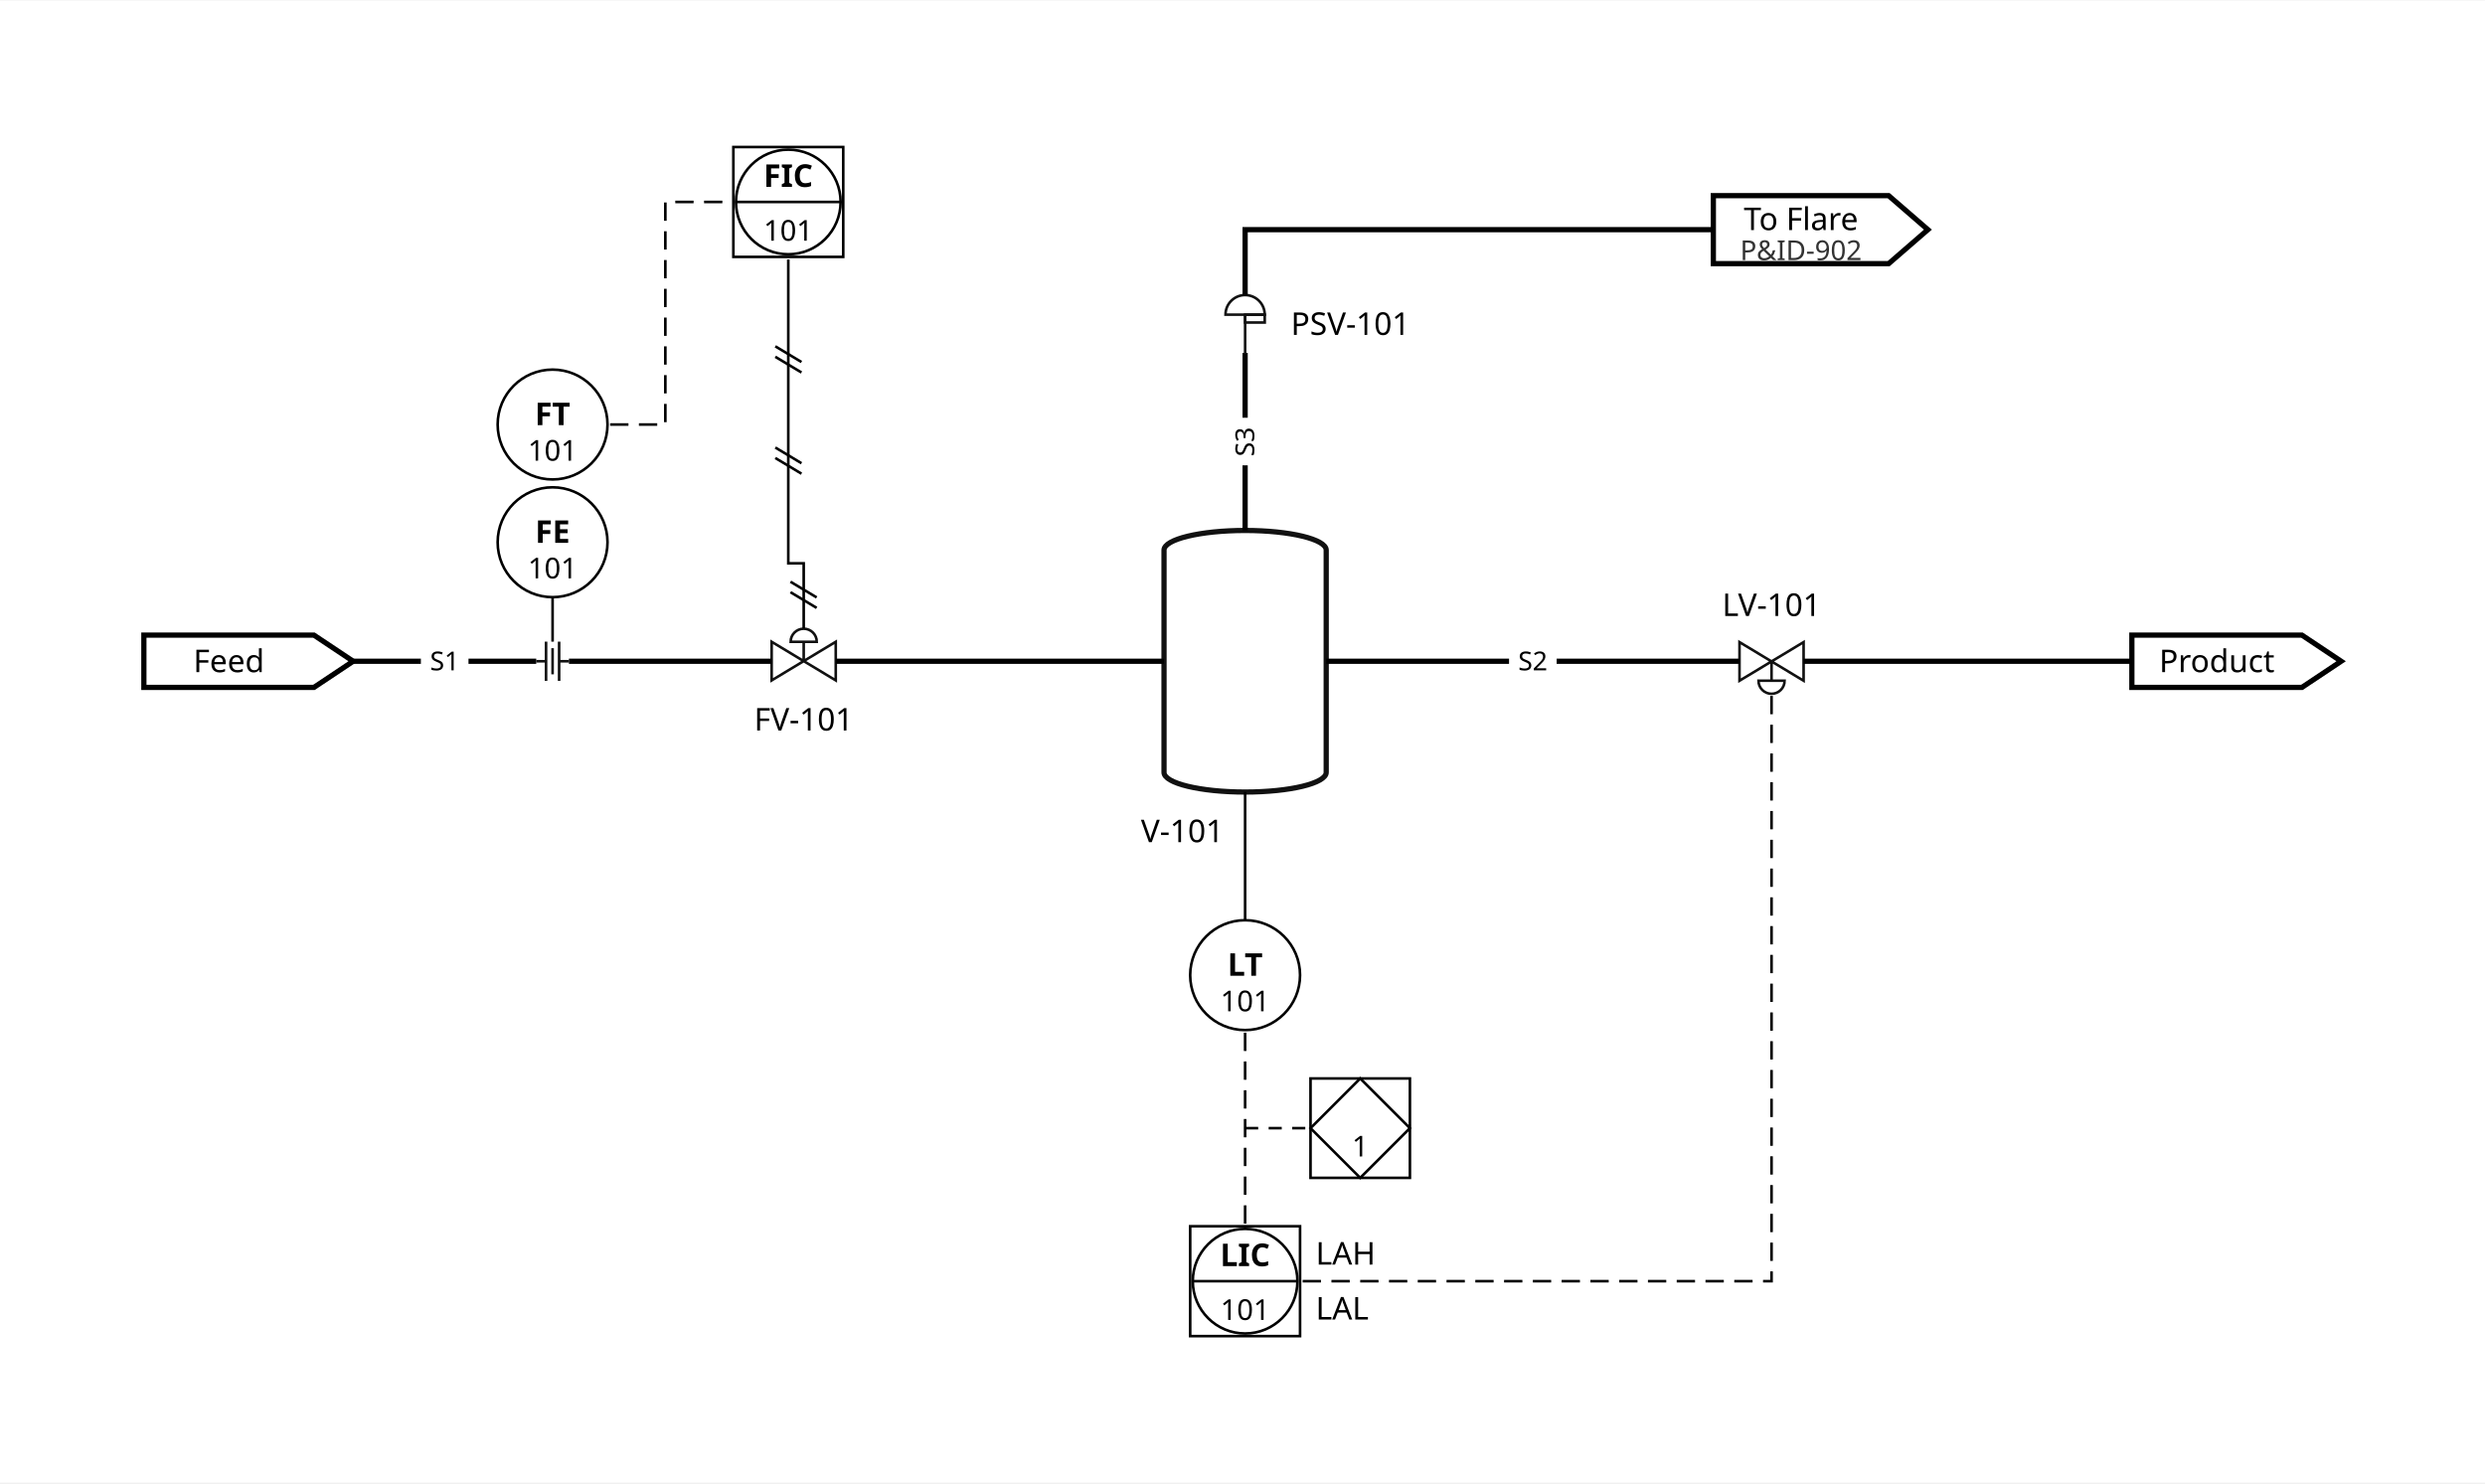
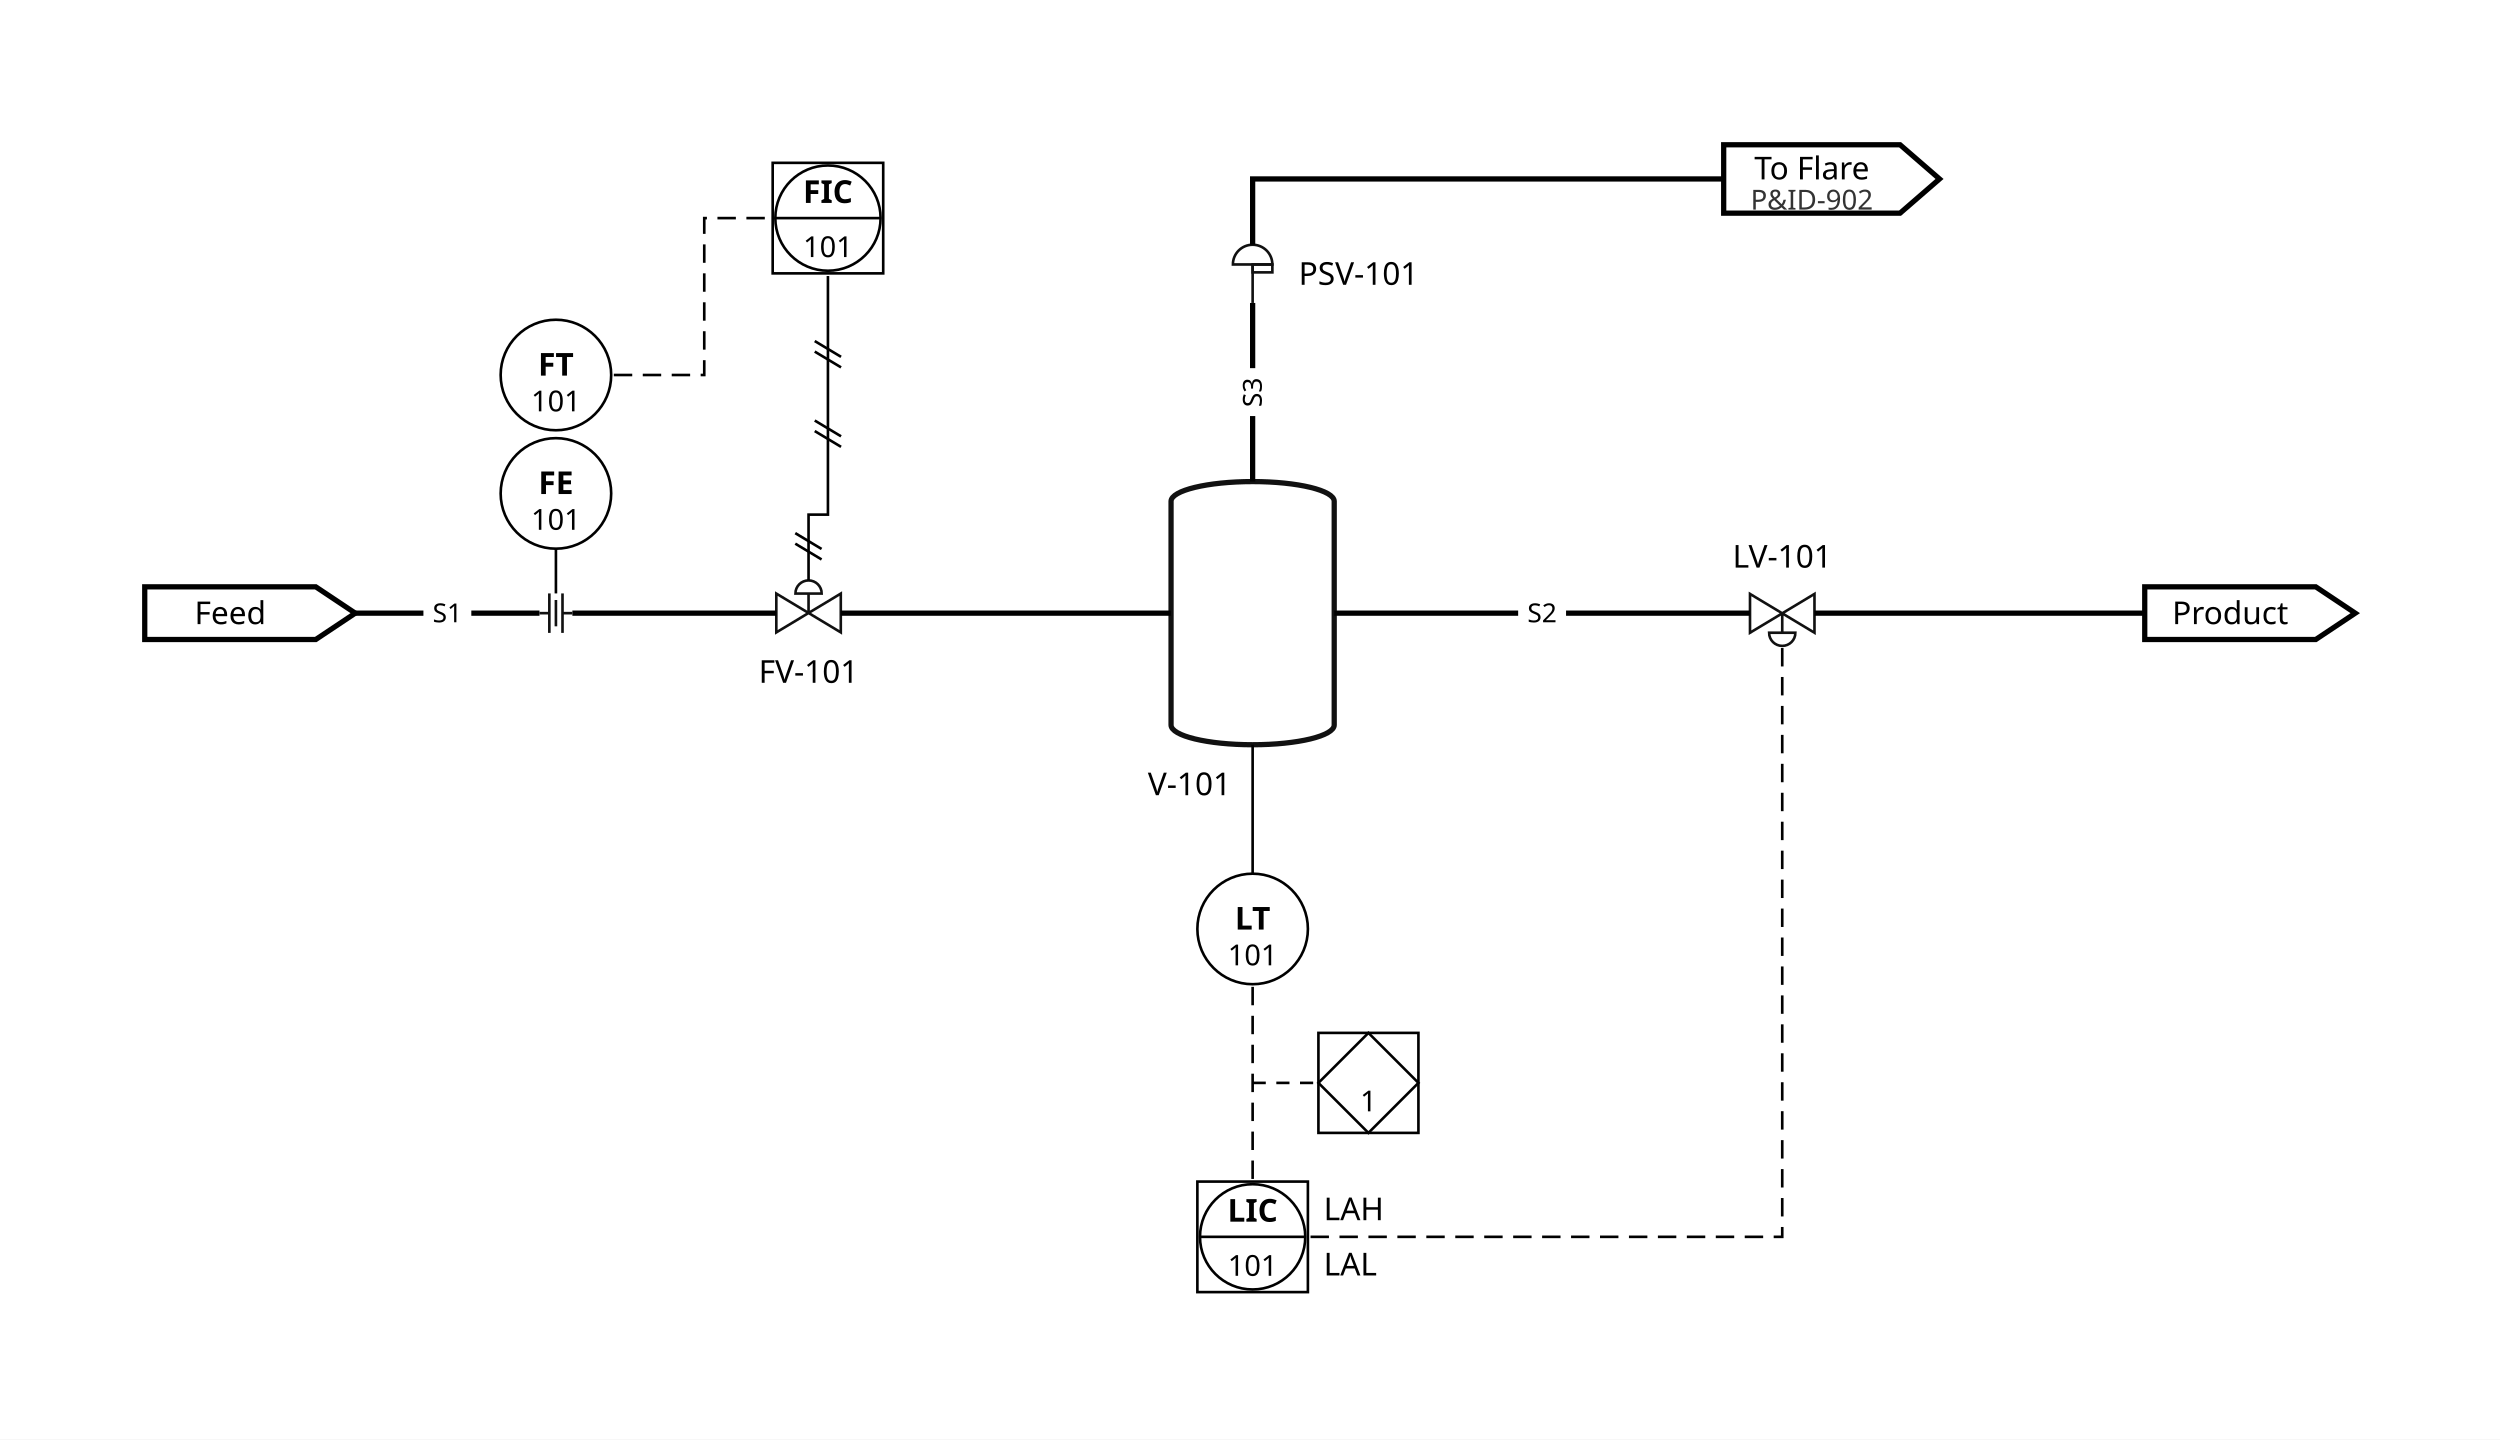
- <svg xmlns="http://www.w3.org/2000/svg" width="950" height="567" viewBox="-25.0 -57.6 950.0 566.6">
-   <rect x="-25.0" y="-57.6" width="950.0" height="566.6" fill="white" />
+ <svg xmlns="http://www.w3.org/2000/svg" width="950" height="547" viewBox="-25.0 -38.0 950.0 547.0">
+   <rect x="-25.0" y="-38.0" width="950.0" height="547.0" fill="white" />
  <defs>
    <symbol id="sym_fitting_orifice" viewBox="0 0 12.5 15.0" overflow="visible">
      <g transform="scale(0.25)">
        <path d="M 0.0 30.0 L 15.0 30.0 M 15.0 0.0 L 15.0 60.0 M 25.0 10.0 L 25.0 50.0 M 35.0 0.0 L 35.0 60.0 M 35.0 30.0 L 50.0 30.0" fill="none" stroke="#111" stroke-width="4" />
      </g>
    </symbol>
    <symbol id="sym_instrument" viewBox="0 0 44.0 44.0" overflow="visible">
      <circle cx="22" cy="22" r="21" fill="white" stroke="black" stroke-width="1" />
    </symbol>
    <symbol id="sym_instrument_logic" viewBox="0 0 40.0 40.0" overflow="visible">
      <rect x="1" y="1" width="38" height="38" fill="white" stroke="black" stroke-width="1" />
      <polygon points="20,1 39,20 20,39 1,20" fill="none" stroke="black" stroke-width="1" />
    </symbol>
    <symbol id="sym_instrument_shared" viewBox="0 0 44.0 44.0" overflow="visible">
      <rect x="1" y="1" width="42" height="42" fill="white" stroke="black" stroke-width="1" />
      <circle cx="22" cy="22" r="20" fill="none" stroke="black" stroke-width="1" />
      <line x1="2" y1="22" x2="42" y2="22" stroke="black" stroke-width="1" />
    </symbol>
    <symbol id="sym_valve_control" viewBox="0 0 24.5 19.75" overflow="visible">
      <g transform="scale(0.25)">
        <path d="M 0.0 79.0 L 0.0 20.0 L 98.0 79.0 L 98.0 20.0 Z M 29.0 20.0 A 20.0 20.0 0.0 0 1 49.0 0.0 A 20.0 20.0 0.0 0 1 69.0 20.0 Z M 49.0 20.0 L 49.0 49.0" fill="white" stroke="#111" stroke-width="4" />
      </g>
    </symbol>
    <symbol id="sym_valve_relief" viewBox="0 0 15.0 22.125" overflow="visible">
      <g transform="scale(0.375)">
        <path d="M 0.0 20.0 A 20.0 20.0 0.0 0 1 20.0 0.0 A 20.0 20.0 0.0 0 1 40.0 20.0 Z M 20.0 20.0 L 20.0 59.0" fill="white" stroke="#111" stroke-width="2.667" />
        <rect x="20.0" y="20.0" width="20.0" height="8.0" fill="none" stroke="#111" stroke-width="2.667" />
      </g>
    </symbol>
    <symbol id="sym_vessel_cf99ece5a" viewBox="0 0 62.0 100.0" overflow="visible">
      <path d="M 0 7.5 A 31 7.5 0 0 1 31 0 A 31 7.5 0 0 1 62 7.5 L 62 92.5 A 31 7.5 0 0 1 31 100 A 31 7.5 0 0 1 0 92.5 Z" fill="white" stroke="#111" stroke-width="2" />
    </symbol>
  </defs>
  <g id="units">
    <polygon points="30.0,185.0 95.0,185.0 110.0,195.0 95.0,205.0 30.0,205.0" fill="transparent" stroke="black" stroke-width="2" />
    <text x="62.5" y="195.0" font-family="sans-serif" font-size="12" text-anchor="middle" dominant-baseline="middle">Feed</text>
    <use href="#sym_valve_control" x="270" y="182.56" width="24.5" height="19.75" />
    <use href="#sym_vessel_cf99ece5a" x="420" y="145" width="62.0" height="100.0" />
    <use href="#sym_fitting_orifice" x="180" y="187.5" width="12.5" height="15.0" />
    <use href="#sym_valve_control" x="640" y="187.69" width="24.5" height="19.75" transform="translate(0, 395.13) scale(1, -1)" />
    <polygon points="790.0,185.0 855.0,185.0 870.0,195.0 855.0,205.0 790.0,205.0" fill="transparent" stroke="black" stroke-width="2" />
    <text x="822.5" y="195.0" font-family="sans-serif" font-size="12" text-anchor="middle" dominant-baseline="middle">Product</text>
    <use href="#sym_valve_relief" x="443.5" y="55" width="15.0" height="22.125" />
    <polygon points="630.0,17.0 697.02,17.0 712.02,30.0 697.02,43.0 630.0,43.0" fill="transparent" stroke="black" stroke-width="2" />
    <text x="663.51" y="26.0" font-family="sans-serif" font-size="12" text-anchor="middle" dominant-baseline="middle">To Flare</text>
    <text x="663.51" y="38.0" font-family="sans-serif" font-size="10.5" text-anchor="middle" dominant-baseline="middle" fill="#333">P&amp;ID-902</text>
  </g>
  <g id="streams">
    <path d="M 110.0,195.0 L 180.0,195.0" fill="none" stroke="black" stroke-width="2" />
    <path d="M 192.5,195.0 L 270.0,195.0" fill="none" stroke="black" stroke-width="2" />
    <path d="M 294.5,195.0 L 420.0,195.0" fill="none" stroke="black" stroke-width="2" />
    <path d="M 482.0,195.0 L 640.0,195.0" fill="none" stroke="black" stroke-width="2" />
    <path d="M 664.5,195.0 L 790.0,195.0" fill="none" stroke="black" stroke-width="2" />
    <path d="M 451.0,145.0 L 451.0,77.125" fill="none" stroke="black" stroke-width="2" />
    <path d="M 451.0,55.0 L 451.0,30.0 L 630.0,30.0" fill="none" stroke="black" stroke-width="2" />
-     <path d="M 208.25,104.5 L 229.357,104.5 L 229.357,19.407 L 254.357,19.407" fill="none" stroke="black" stroke-width="1" stroke-dasharray="7,4" />
-     <path d="M 276.357,41.407 L 276.357,157.558 L 282.25,157.558 L 282.25,182.558" fill="none" stroke="black" stroke-width="1" />
-     <line x1="271.4" y1="74.6" x2="281.4" y2="80.6" stroke="black" stroke-width="1" />
-     <line x1="271.4" y1="78.6" x2="281.4" y2="84.6" stroke="black" stroke-width="1" />
-     <line x1="271.4" y1="113.3" x2="281.4" y2="119.3" stroke="black" stroke-width="1" />
-     <line x1="271.4" y1="117.3" x2="281.4" y2="123.3" stroke="black" stroke-width="1" />
+     <path d="M 208.25,104.5 L 242.616,104.5 L 242.616,44.878 L 267.616,44.878" fill="none" stroke="black" stroke-width="1" stroke-dasharray="7,4" />
+     <path d="M 289.616,66.878 L 289.616,157.558 L 282.25,157.558 L 282.25,182.558" fill="none" stroke="black" stroke-width="1" />
+     <line x1="284.6" y1="91.6" x2="294.6" y2="97.6" stroke="black" stroke-width="1" />
+     <line x1="284.6" y1="95.6" x2="294.6" y2="101.6" stroke="black" stroke-width="1" />
+     <line x1="284.6" y1="121.8" x2="294.6" y2="127.8" stroke="black" stroke-width="1" />
+     <line x1="284.6" y1="125.8" x2="294.6" y2="131.8" stroke="black" stroke-width="1" />
    <line x1="277.2" y1="164.6" x2="287.2" y2="170.6" stroke="black" stroke-width="1" />
    <line x1="277.2" y1="168.6" x2="287.2" y2="174.6" stroke="black" stroke-width="1" />
    <path d="M 451.0,337.0 L 451.0,410.0" fill="none" stroke="black" stroke-width="1" stroke-dasharray="7,4" />
    <path d="M 473.0,432.0 L 652.25,432.0 L 652.25,207.442" fill="none" stroke="black" stroke-width="1" stroke-dasharray="7,4" />
    <rect x="135.9" y="188.5" width="18.2" height="13.0" fill="white" />
    <text x="145.0" y="195.0" font-family="sans-serif" font-size="10" text-anchor="middle" dominant-baseline="middle" fill="black">S1</text>
    <rect x="551.9" y="188.5" width="18.2" height="13.0" fill="white" />
    <text x="561.0" y="195.0" font-family="sans-serif" font-size="10" text-anchor="middle" dominant-baseline="middle" fill="black">S2</text>
    <rect x="444.5" y="101.9" width="13.0" height="18.2" fill="white" />
    <text x="451.0" y="111.1" font-family="sans-serif" font-size="10" text-anchor="middle" dominant-baseline="middle" fill="black" transform="rotate(-90, 451.0, 111.1)">S3</text>
  </g>
  <g id="instrument_taps">
    <line x1="186.25" y1="187.5" x2="186.25" y2="149.5" stroke="black" stroke-width="1" />
    <line x1="451" y1="245" x2="451" y2="315" stroke="black" stroke-width="1" />
    <line x1="451" y1="373.5" x2="495" y2="373.5" stroke="black" stroke-width="1" stroke-dasharray="5,4" />
  </g>
  <g id="instruments">
    <use href="#sym_instrument" x="164.25" y="127.5" width="44.0" height="44.0" />
    <text x="186.25" y="145.5" font-family="sans-serif" font-size="12" font-weight="bold" text-anchor="middle" dominant-baseline="middle">FE</text>
    <text x="186.25" y="159.5" font-family="sans-serif" font-size="11" text-anchor="middle" dominant-baseline="middle">101</text>
    <use href="#sym_instrument" x="164.25" y="82.5" width="44.0" height="44.0" />
    <text x="186.25" y="100.5" font-family="sans-serif" font-size="12" font-weight="bold" text-anchor="middle" dominant-baseline="middle">FT</text>
    <text x="186.25" y="114.5" font-family="sans-serif" font-size="11" text-anchor="middle" dominant-baseline="middle">101</text>
-     <use href="#sym_instrument_shared" x="254.36" y="-2.59" width="44.0" height="44.0" />
-     <text x="276.357" y="9.407" font-family="sans-serif" font-size="12" font-weight="bold" text-anchor="middle" dominant-baseline="middle">FIC</text>
-     <text x="276.357" y="30.407" font-family="sans-serif" font-size="11" text-anchor="middle" dominant-baseline="middle">101</text>
+     <use href="#sym_instrument_shared" x="267.62" y="22.88" width="44.0" height="44.0" />
+     <text x="289.616" y="34.878" font-family="sans-serif" font-size="12" font-weight="bold" text-anchor="middle" dominant-baseline="middle">FIC</text>
+     <text x="289.616" y="55.878" font-family="sans-serif" font-size="11" text-anchor="middle" dominant-baseline="middle">101</text>
    <use href="#sym_instrument" x="429" y="293" width="44.0" height="44.0" />
    <text x="451.0" y="311.0" font-family="sans-serif" font-size="12" font-weight="bold" text-anchor="middle" dominant-baseline="middle">LT</text>
    <text x="451.0" y="325.0" font-family="sans-serif" font-size="11" text-anchor="middle" dominant-baseline="middle">101</text>
    <use href="#sym_instrument_shared" x="429" y="410" width="44.0" height="44.0" />
    <text x="451.0" y="422.0" font-family="sans-serif" font-size="12" font-weight="bold" text-anchor="middle" dominant-baseline="middle">LIC</text>
    <text x="451.0" y="443.0" font-family="sans-serif" font-size="11" text-anchor="middle" dominant-baseline="middle">101</text>
    <use href="#sym_instrument_logic" x="475" y="353.5" width="40.0" height="40.0" />
    <text x="495.0" y="380.5" font-family="sans-serif" font-size="11" text-anchor="middle" dominant-baseline="middle">1</text>
  </g>
  <g id="unit_labels">
    <rect x="258.6" y="209.8" width="47.3" height="15.0" fill="white" />
    <text x="282.25" y="217.308" font-family="sans-serif" font-size="12" text-anchor="middle" dominant-baseline="middle">FV-101</text>
    <rect x="407.0" y="252.5" width="40.0" height="15.0" fill="white" />
    <text x="427.0" y="260.0" font-family="sans-serif" font-size="12" text-anchor="middle" dominant-baseline="middle">V-101</text>
    <rect x="628.9" y="165.7" width="46.7" height="15.0" fill="white" />
    <text x="652.25" y="177.692" font-family="sans-serif" font-size="12" text-anchor="middle" dominant-baseline="baseline">LV-101</text>
    <rect x="468.5" y="58.6" width="56.0" height="15.0" fill="white" />
    <text x="468.5" y="66.062" font-family="sans-serif" font-size="12" text-anchor="start" dominant-baseline="middle">PSV-101</text>
    <rect x="478.0" y="414.0" width="31.3" height="15.0" fill="white" />
    <text x="478.0" y="421.5" font-family="sans-serif" font-size="12" text-anchor="start" dominant-baseline="middle">LAH</text>
    <rect x="478.0" y="435.0" width="29.3" height="15.0" fill="white" />
    <text x="478.0" y="442.5" font-family="sans-serif" font-size="12" text-anchor="start" dominant-baseline="middle">LAL</text>
  </g>
</svg>
